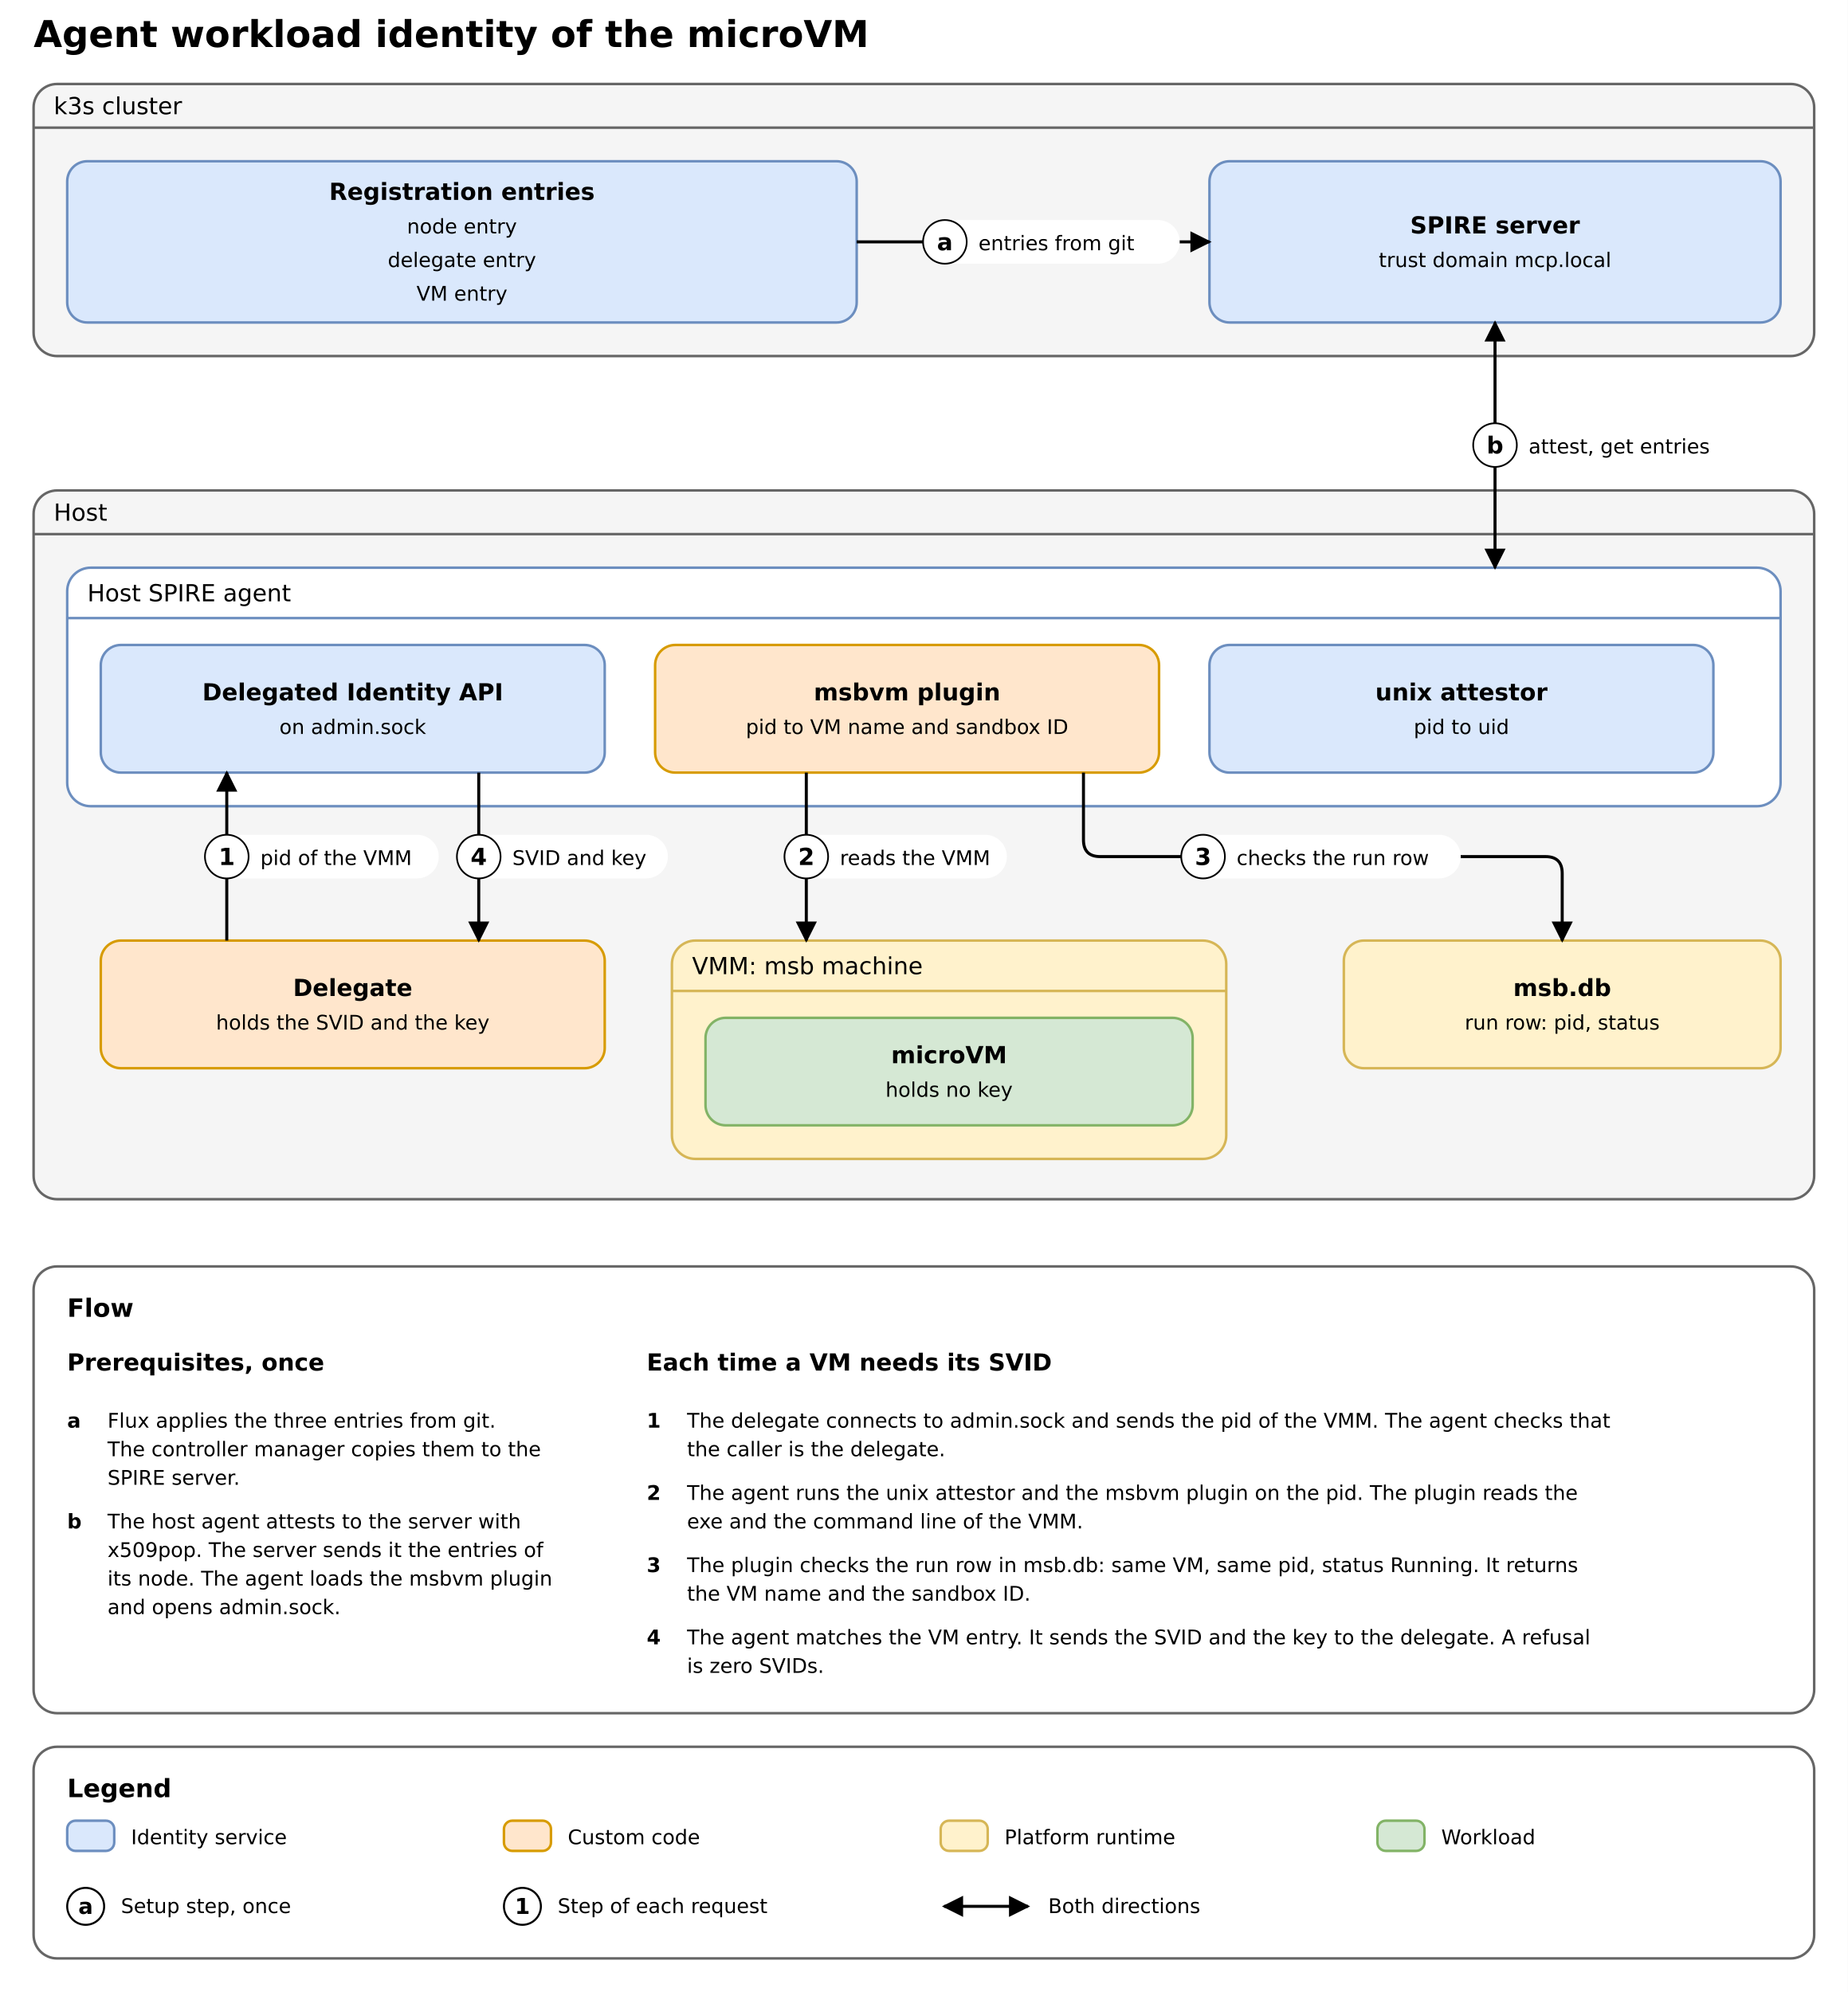
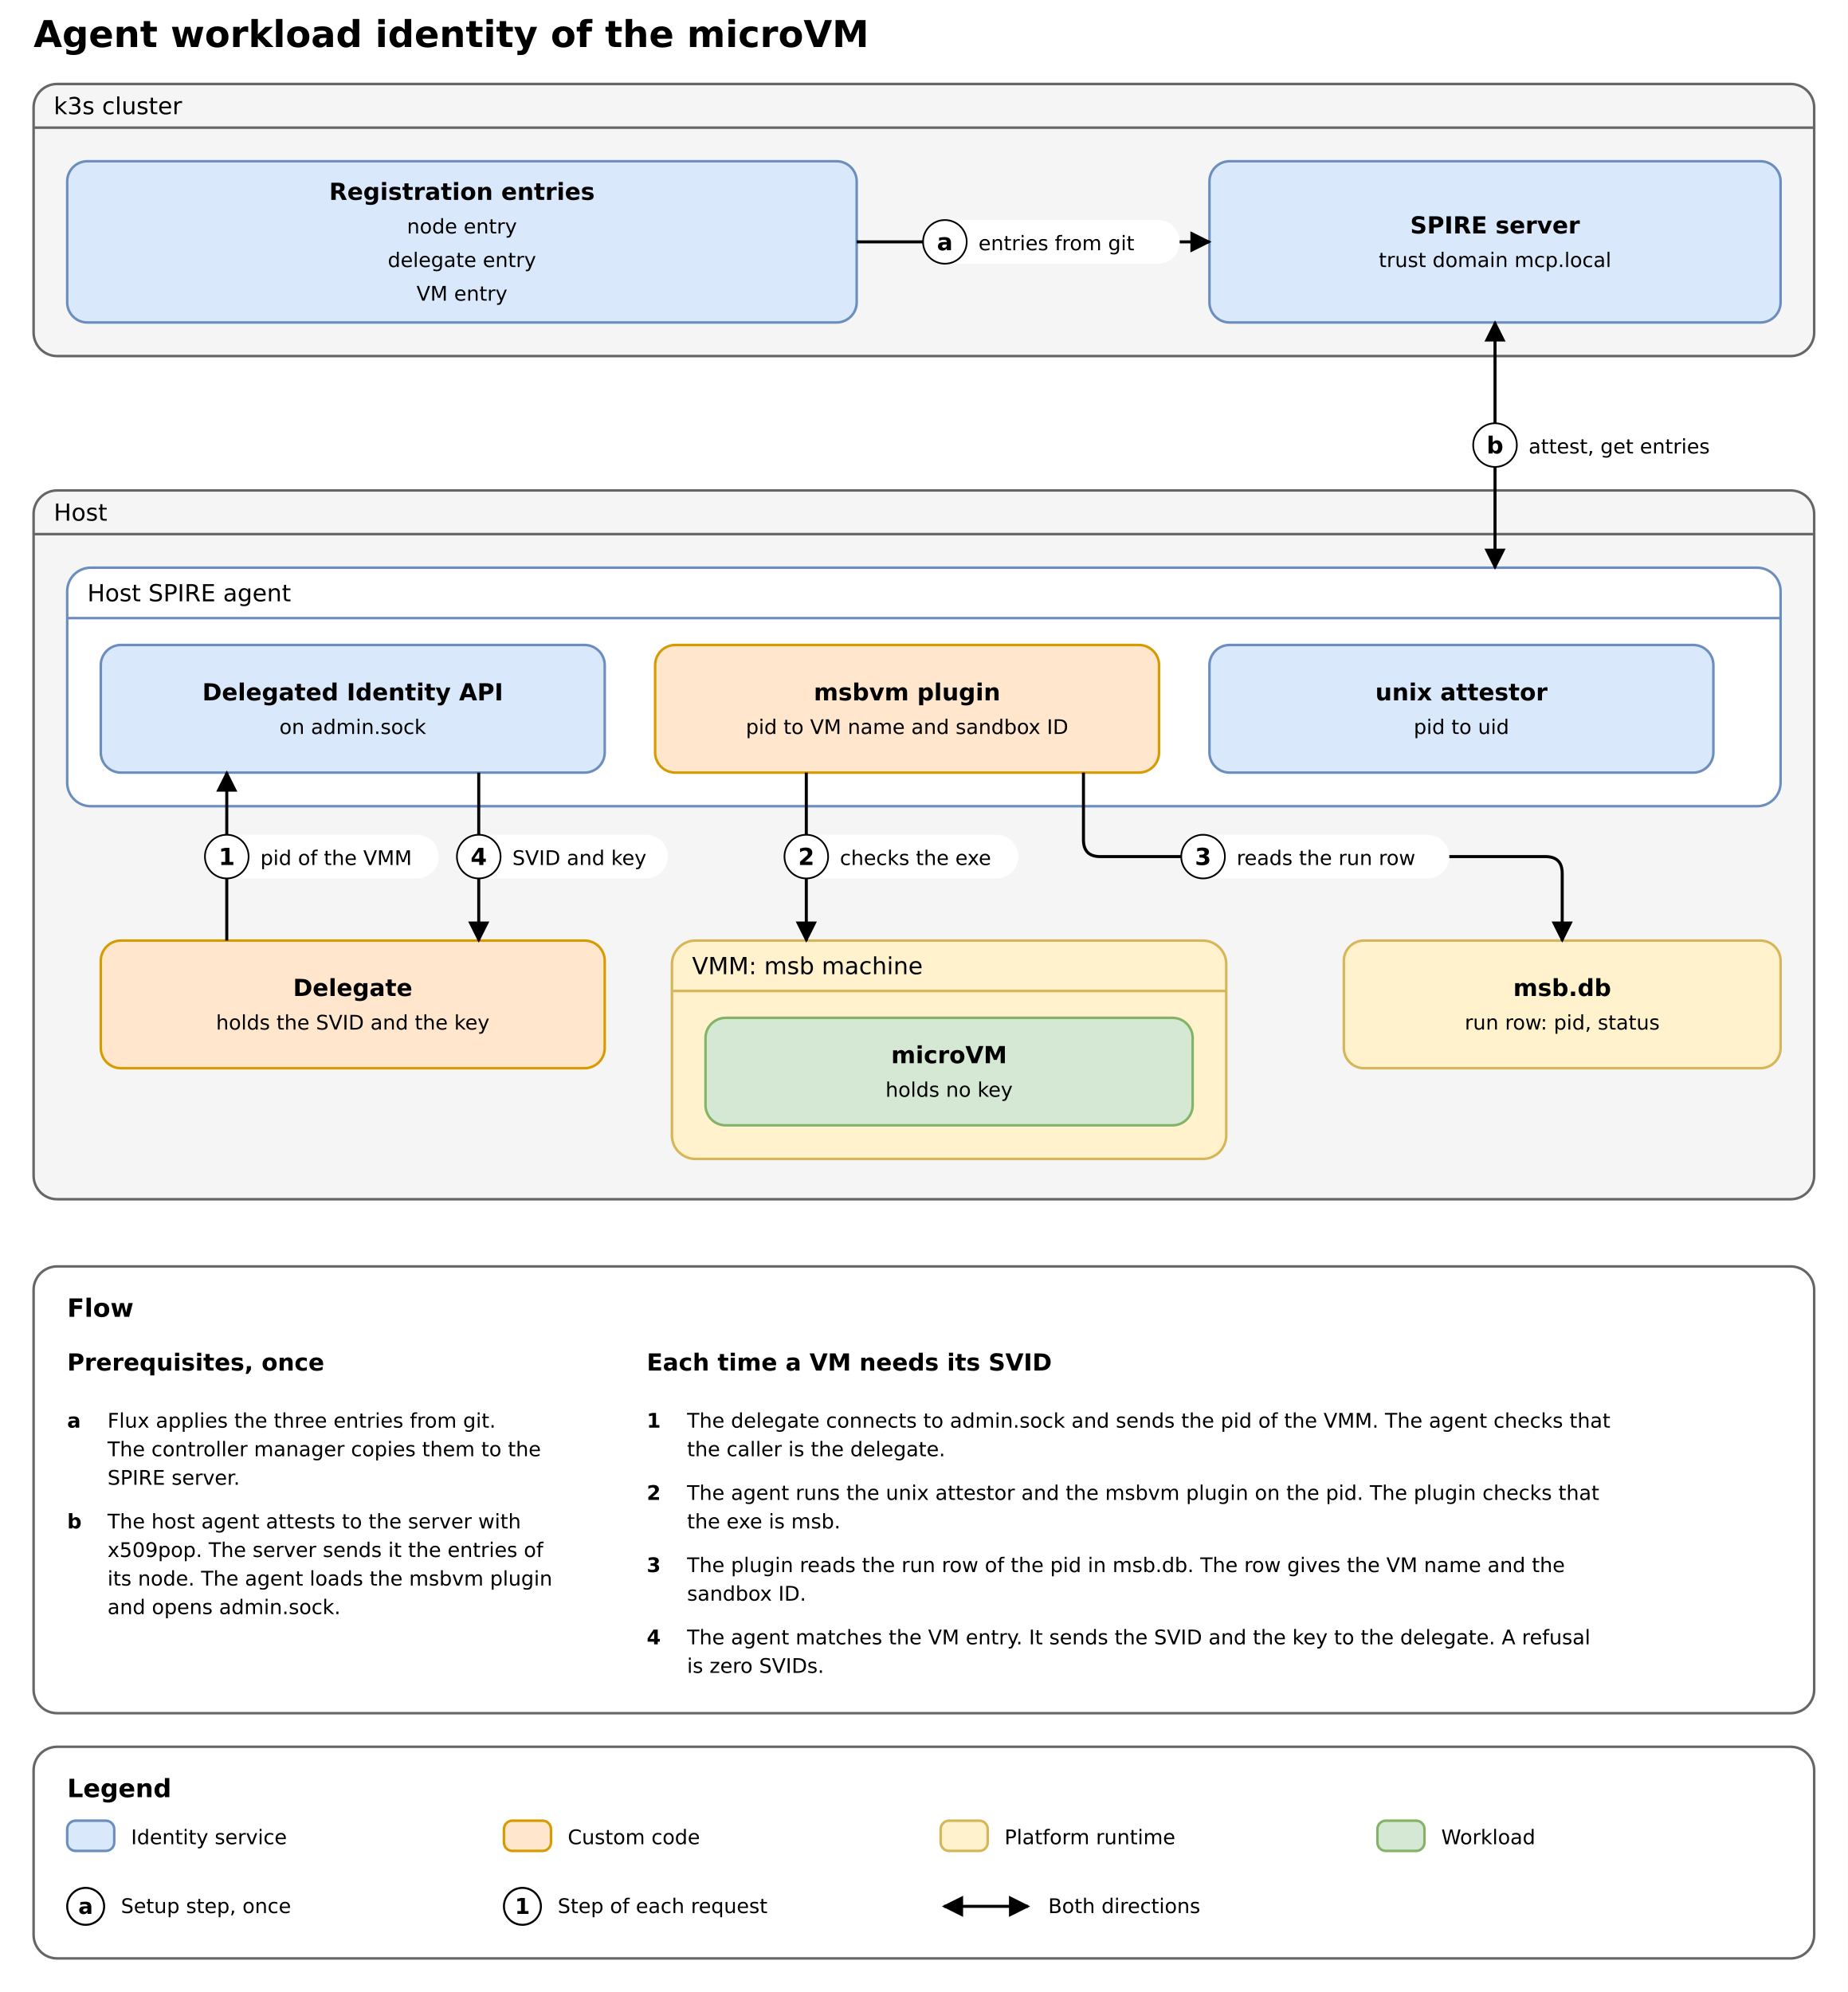
<svg xmlns="http://www.w3.org/2000/svg" width="1100" height="1186" viewBox="0 0 1100 1186" font-family="DejaVu Sans, Verdana, Helvetica, Arial, sans-serif">
  <defs>
    <marker id="ar" viewBox="0 0 10 10" refX="9" refY="5" markerWidth="7" markerHeight="7" orient="auto-start-reverse">
      <path d="M0,0 L10,5 L0,10 z" fill="#000" />
    </marker>
  </defs>
  <rect width="1100" height="1186" fill="#ffffff" />
  <text x="20" y="28" font-size="22" font-weight="bold" fill="#000">Agent workload identity of the microVM</text>
  <rect x="20" y="50" width="1060" height="162" rx="14" fill="#f5f5f5" stroke="#666666" stroke-width="1.5" />
  <line x1="20" y1="76" x2="1080" y2="76" stroke="#666666" stroke-width="1.5" />
  <text x="32" y="68.0" font-size="14" fill="#000">k3s cluster</text>
  <rect x="40" y="96" width="470" height="96" rx="12" fill="#dae8fc" stroke="#6c8ebf" stroke-width="1.5" />
  <text x="275.0" y="119.0" font-size="14" text-anchor="middle" fill="#000" font-weight="bold">Registration entries</text>
  <text x="275.0" y="139.0" font-size="12" text-anchor="middle" fill="#000">node entry</text>
  <text x="275.0" y="159.0" font-size="12" text-anchor="middle" fill="#000">delegate entry</text>
  <text x="275.0" y="179.0" font-size="12" text-anchor="middle" fill="#000">VM entry</text>
  <rect x="720" y="96" width="340" height="96" rx="12" fill="#dae8fc" stroke="#6c8ebf" stroke-width="1.5" />
  <text x="890.0" y="139.0" font-size="14" text-anchor="middle" fill="#000" font-weight="bold">SPIRE server</text>
  <text x="890.0" y="159.0" font-size="12" text-anchor="middle" fill="#000">trust domain mcp.local</text>
  <rect x="20" y="292" width="1060" height="422" rx="14" fill="#f5f5f5" stroke="#666666" stroke-width="1.5" />
  <line x1="20" y1="318" x2="1080" y2="318" stroke="#666666" stroke-width="1.5" />
  <text x="32" y="310.0" font-size="14" fill="#000">Host</text>
  <rect x="40" y="338" width="1020" height="142" rx="14" fill="#ffffff" stroke="#6c8ebf" stroke-width="1.5" />
  <line x1="40" y1="368" x2="1060" y2="368" stroke="#6c8ebf" stroke-width="1.5" />
  <text x="52" y="358.0" font-size="14" fill="#000">Host SPIRE agent</text>
  <rect x="60" y="384" width="300" height="76" rx="12" fill="#dae8fc" stroke="#6c8ebf" stroke-width="1.5" />
  <text x="210.0" y="417.0" font-size="14" text-anchor="middle" fill="#000" font-weight="bold">Delegated Identity API</text>
  <text x="210.0" y="437.0" font-size="12" text-anchor="middle" fill="#000">on admin.sock</text>
  <rect x="390" y="384" width="300" height="76" rx="12" fill="#ffe6cc" stroke="#d79b00" stroke-width="1.5" />
  <text x="540.0" y="417.0" font-size="14" text-anchor="middle" fill="#000" font-weight="bold">msbvm plugin</text>
  <text x="540.0" y="437.0" font-size="12" text-anchor="middle" fill="#000">pid to VM name and sandbox ID</text>
  <rect x="720" y="384" width="300" height="76" rx="12" fill="#dae8fc" stroke="#6c8ebf" stroke-width="1.5" />
  <text x="870.0" y="417.0" font-size="14" text-anchor="middle" fill="#000" font-weight="bold">unix attestor</text>
  <text x="870.0" y="437.0" font-size="12" text-anchor="middle" fill="#000">pid to uid</text>
  <rect x="60" y="560" width="300" height="76" rx="12" fill="#ffe6cc" stroke="#d79b00" stroke-width="1.5" />
  <text x="210.0" y="593.0" font-size="14" text-anchor="middle" fill="#000" font-weight="bold">Delegate</text>
  <text x="210.0" y="613.0" font-size="12" text-anchor="middle" fill="#000">holds the SVID and the key</text>
  <rect x="400" y="560" width="330" height="130" rx="14" fill="#fff2cc" stroke="#d6b656" stroke-width="1.5" />
  <line x1="400" y1="590" x2="730" y2="590" stroke="#d6b656" stroke-width="1.5" />
  <text x="412" y="580.0" font-size="14" fill="#000">VMM: msb machine</text>
  <rect x="420" y="606" width="290" height="64" rx="12" fill="#d5e8d4" stroke="#82b366" stroke-width="1.5" />
  <text x="565.0" y="633.0" font-size="14" text-anchor="middle" fill="#000" font-weight="bold">microVM</text>
  <text x="565.0" y="653.0" font-size="12" text-anchor="middle" fill="#000">holds no key</text>
  <rect x="800" y="560" width="260" height="76" rx="12" fill="#fff2cc" stroke="#d6b656" stroke-width="1.5" />
  <text x="930.0" y="593.0" font-size="14" text-anchor="middle" fill="#000" font-weight="bold">msb.db</text>
  <text x="930.0" y="613.0" font-size="12" text-anchor="middle" fill="#000">run row: pid, status</text>
  <path d="M510.0,144.0 L720.0,144.0" fill="none" stroke="#000" stroke-width="1.8" marker-end="url(#ar)" />
  <path d="M890.0,338.0 L890.0,192.0" fill="none" stroke="#000" stroke-width="1.8" marker-end="url(#ar)" marker-start="url(#ar)" />
  <path d="M135.0,560.0 L135.0,460.0" fill="none" stroke="#000" stroke-width="1.8" marker-end="url(#ar)" />
  <path d="M285.0,460.0 L285.0,560.0" fill="none" stroke="#000" stroke-width="1.8" marker-end="url(#ar)" />
  <path d="M480.0,460.0 L480.0,560.0" fill="none" stroke="#000" stroke-width="1.8" marker-end="url(#ar)" />
  <path d="M645.0,460.0 L645.0,500.0 Q645.0,510.0 655.0,510.0 L920.0,510.0 Q930.0,510.0 930.0,520.0 L930.0,560.0" fill="none" stroke="#000" stroke-width="1.8" marker-end="url(#ar)" />
  <rect x="549.5" y="131.0" width="152.8" height="26" rx="13" fill="#ffffff" />
  <circle cx="562.5" cy="144.0" r="13" fill="#ffffff" stroke="#000" stroke-width="1" />
  <text x="562.5" y="149.0" font-size="14" font-weight="bold" text-anchor="middle" fill="#000">a</text>
  <text x="582.5" y="149.0" font-size="12" fill="#000">entries from git</text>
  <rect x="877.0" y="252.0" width="173.2" height="26" rx="13" fill="#ffffff" />
  <circle cx="890.0" cy="265.0" r="13" fill="#ffffff" stroke="#000" stroke-width="1" />
  <text x="890.0" y="270.0" font-size="14" font-weight="bold" text-anchor="middle" fill="#000">b</text>
  <text x="910.0" y="270.0" font-size="12" fill="#000">attest, get entries</text>
  <rect x="122.0" y="497.0" width="139.2" height="26" rx="13" fill="#ffffff" />
  <circle cx="135.0" cy="510.0" r="13" fill="#ffffff" stroke="#000" stroke-width="1" />
  <text x="135.0" y="515.0" font-size="14" font-weight="bold" text-anchor="middle" fill="#000">1</text>
  <text x="155.0" y="515.0" font-size="12" fill="#000">pid of the VMM</text>
  <rect x="272.0" y="497.0" width="125.6" height="26" rx="13" fill="#ffffff" />
  <circle cx="285.0" cy="510.0" r="13" fill="#ffffff" stroke="#000" stroke-width="1" />
  <text x="285.0" y="515.0" font-size="14" font-weight="bold" text-anchor="middle" fill="#000">4</text>
  <text x="305.0" y="515.0" font-size="12" fill="#000">SVID and key</text>
-   <rect x="467.0" y="497.0" width="132.4" height="26" rx="13" fill="#ffffff" />
+   <rect x="467.0" y="497.0" width="139.2" height="26" rx="13" fill="#ffffff" />
  <circle cx="480.0" cy="510.0" r="13" fill="#ffffff" stroke="#000" stroke-width="1" />
  <text x="480.0" y="515.0" font-size="14" font-weight="bold" text-anchor="middle" fill="#000">2</text>
-   <text x="500.0" y="515.0" font-size="12" fill="#000">reads the VMM</text>
-   <rect x="703.2" y="497.0" width="166.4" height="26" rx="13" fill="#ffffff" />
+   <text x="500.0" y="515.0" font-size="12" fill="#000">checks the exe</text>
+   <rect x="703.2" y="497.0" width="159.6" height="26" rx="13" fill="#ffffff" />
  <circle cx="716.2" cy="510.0" r="13" fill="#ffffff" stroke="#000" stroke-width="1" />
  <text x="716.2" y="515.0" font-size="14" font-weight="bold" text-anchor="middle" fill="#000">3</text>
-   <text x="736.2" y="515.0" font-size="12" fill="#000">checks the run row</text>
+   <text x="736.2" y="515.0" font-size="12" fill="#000">reads the run row</text>
  <rect x="20" y="754" width="1060" height="266" rx="14" fill="#ffffff" stroke="#666666" stroke-width="1.5" />
  <text x="40" y="784" font-size="15" font-weight="bold" fill="#000">Flow</text>
  <text x="40" y="816" font-size="14" font-weight="bold" fill="#000">Prerequisites, once</text>
  <text x="40" y="850" font-size="12" font-weight="bold" fill="#000">a</text>
  <text x="64" y="850" font-size="12" fill="#000">Flux applies the three entries from git.</text>
  <text x="64" y="867" font-size="12" fill="#000">The controller manager copies them to the</text>
  <text x="64" y="884" font-size="12" fill="#000">SPIRE server.</text>
  <text x="40" y="910" font-size="12" font-weight="bold" fill="#000">b</text>
  <text x="64" y="910" font-size="12" fill="#000">The host agent attests to the server with</text>
  <text x="64" y="927" font-size="12" fill="#000">x509pop. The server sends it the entries of</text>
  <text x="64" y="944" font-size="12" fill="#000">its node. The agent loads the msbvm plugin</text>
  <text x="64" y="961" font-size="12" fill="#000">and opens admin.sock.</text>
  <text x="385" y="816" font-size="14" font-weight="bold" fill="#000">Each time a VM needs its SVID</text>
  <text x="385" y="850" font-size="12" font-weight="bold" fill="#000">1</text>
  <text x="409" y="850" font-size="12" fill="#000">The delegate connects to admin.sock and sends the pid of the VMM. The agent checks that</text>
  <text x="409" y="867" font-size="12" fill="#000">the caller is the delegate.</text>
  <text x="385" y="893" font-size="12" font-weight="bold" fill="#000">2</text>
-   <text x="409" y="893" font-size="12" fill="#000">The agent runs the unix attestor and the msbvm plugin on the pid. The plugin reads the</text>
-   <text x="409" y="910" font-size="12" fill="#000">exe and the command line of the VMM.</text>
+   <text x="409" y="893" font-size="12" fill="#000">The agent runs the unix attestor and the msbvm plugin on the pid. The plugin checks that</text>
+   <text x="409" y="910" font-size="12" fill="#000">the exe is msb.</text>
  <text x="385" y="936" font-size="12" font-weight="bold" fill="#000">3</text>
-   <text x="409" y="936" font-size="12" fill="#000">The plugin checks the run row in msb.db: same VM, same pid, status Running. It returns</text>
-   <text x="409" y="953" font-size="12" fill="#000">the VM name and the sandbox ID.</text>
+   <text x="409" y="936" font-size="12" fill="#000">The plugin reads the run row of the pid in msb.db. The row gives the VM name and the</text>
+   <text x="409" y="953" font-size="12" fill="#000">sandbox ID.</text>
  <text x="385" y="979" font-size="12" font-weight="bold" fill="#000">4</text>
  <text x="409" y="979" font-size="12" fill="#000">The agent matches the VM entry. It sends the SVID and the key to the delegate. A refusal</text>
  <text x="409" y="996" font-size="12" fill="#000">is zero SVIDs.</text>
  <rect x="20" y="1040" width="1060" height="126" rx="14" fill="#ffffff" stroke="#666666" stroke-width="1.5" />
  <text x="40" y="1070" font-size="15" font-weight="bold" fill="#000">Legend</text>
  <rect x="40" y="1084" width="28" height="18" rx="5" fill="#dae8fc" stroke="#6c8ebf" stroke-width="1.5" />
  <text x="78" y="1098" font-size="12" fill="#000">Identity service</text>
  <rect x="300" y="1084" width="28" height="18" rx="5" fill="#ffe6cc" stroke="#d79b00" stroke-width="1.5" />
  <text x="338" y="1098" font-size="12" fill="#000">Custom code</text>
  <rect x="560" y="1084" width="28" height="18" rx="5" fill="#fff2cc" stroke="#d6b656" stroke-width="1.5" />
  <text x="598" y="1098" font-size="12" fill="#000">Platform runtime</text>
  <rect x="820" y="1084" width="28" height="18" rx="5" fill="#d5e8d4" stroke="#82b366" stroke-width="1.5" />
  <text x="858" y="1098" font-size="12" fill="#000">Workload</text>
  <circle cx="51" cy="1135" r="11" fill="#ffffff" stroke="#000" stroke-width="1.2" />
  <text x="51" y="1139.5" font-size="13" font-weight="bold" text-anchor="middle" fill="#000">a</text>
  <text x="72" y="1139" font-size="12" fill="#000">Setup step, once</text>
  <circle cx="311" cy="1135" r="11" fill="#ffffff" stroke="#000" stroke-width="1.2" />
  <text x="311" y="1139.5" font-size="13" font-weight="bold" text-anchor="middle" fill="#000">1</text>
  <text x="332" y="1139" font-size="12" fill="#000">Step of each request</text>
  <path d="M562,1135 L612,1135" stroke="#000" stroke-width="1.8" marker-start="url(#ar)" marker-end="url(#ar)" />
  <text x="624" y="1139" font-size="12" fill="#000">Both directions</text>
</svg>
